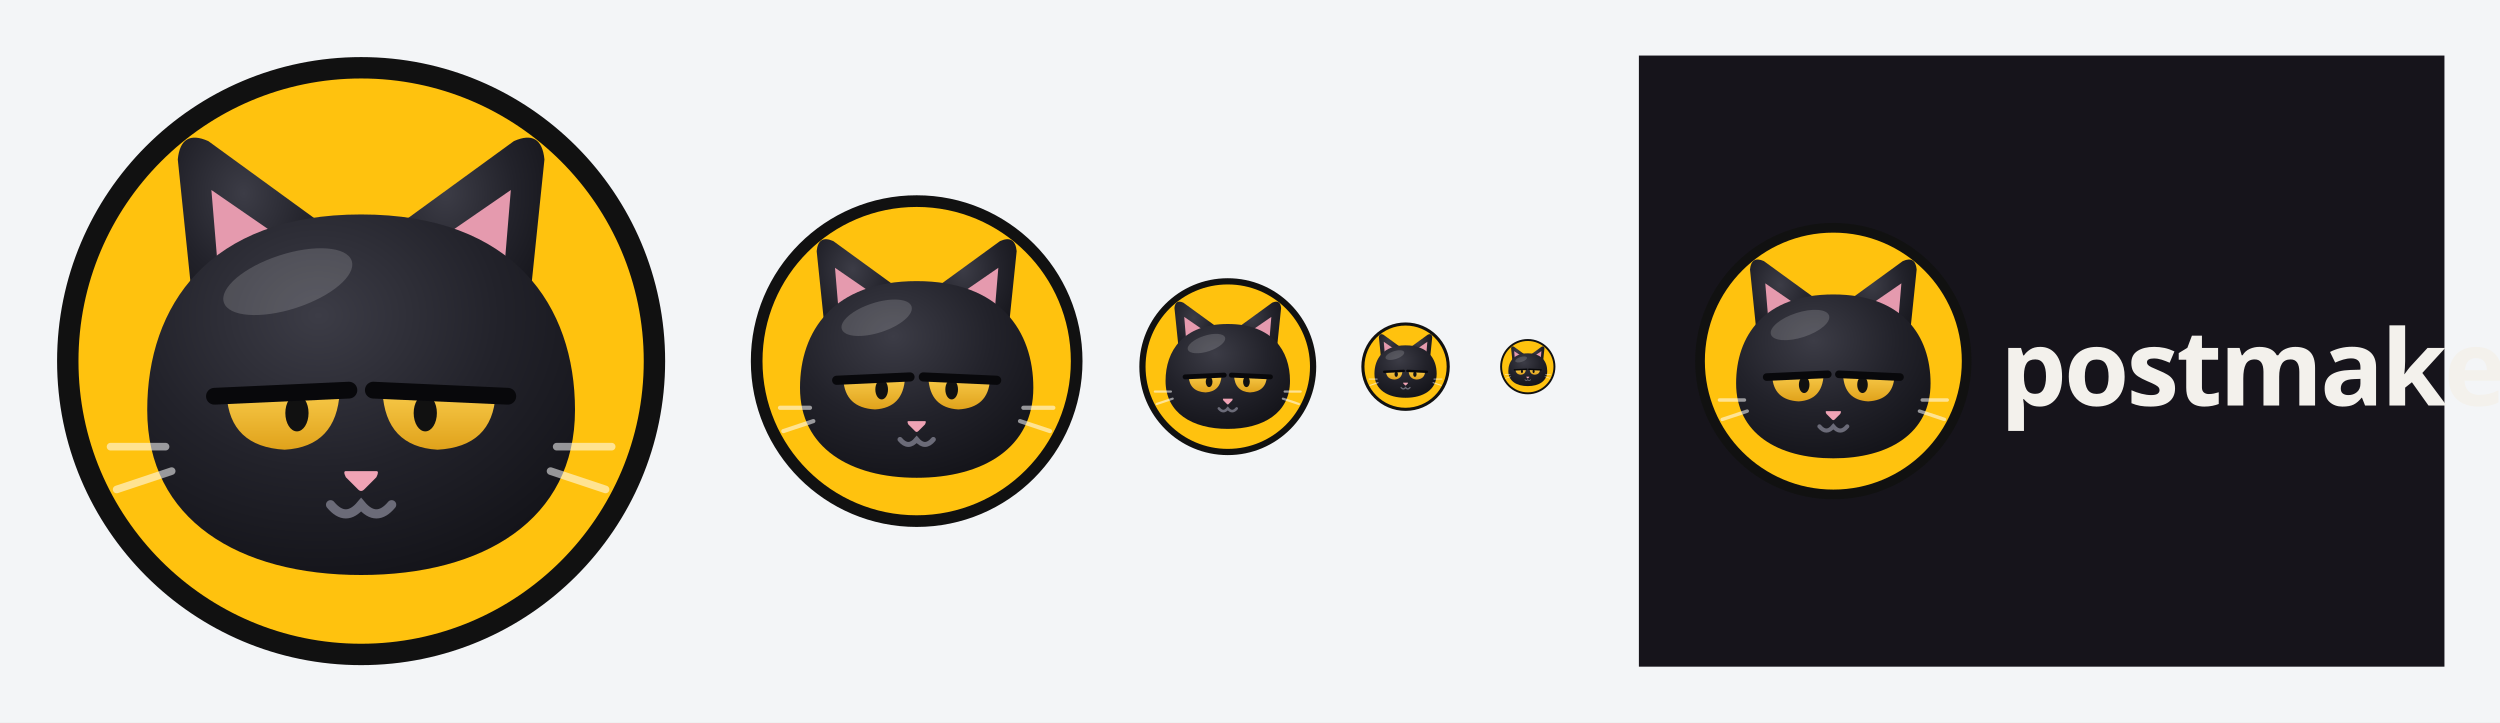
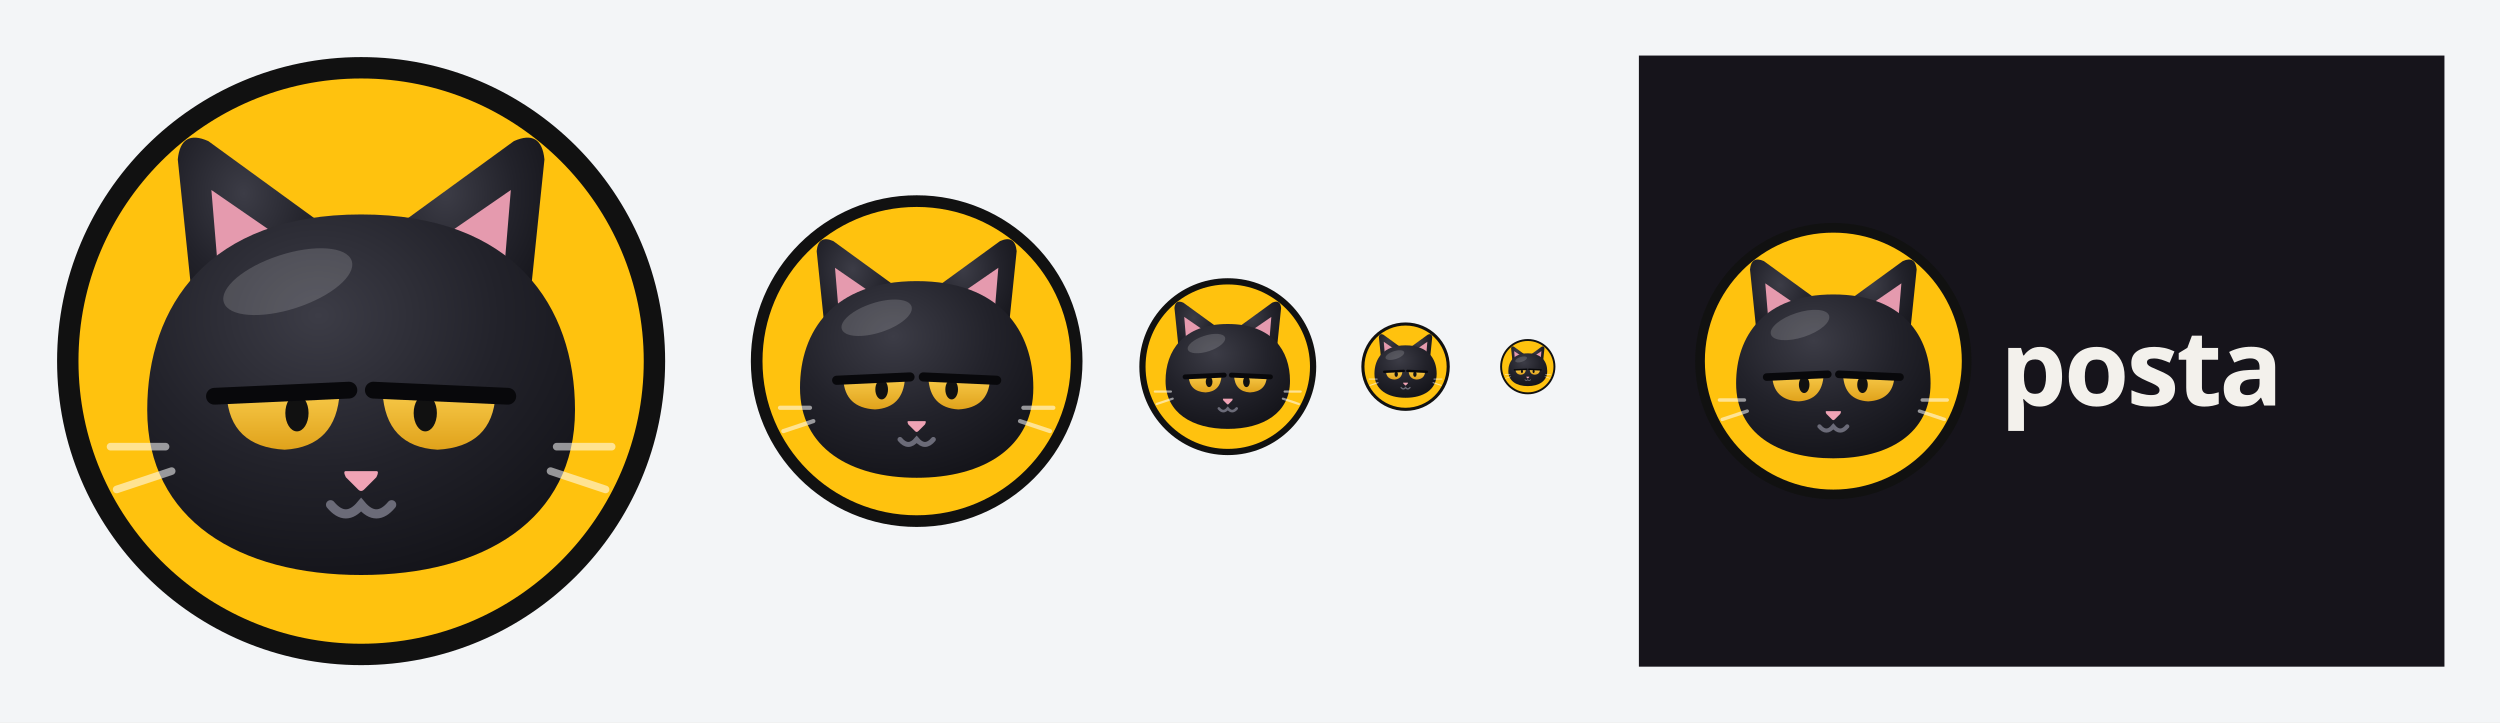
<svg xmlns="http://www.w3.org/2000/svg" viewBox="0 0 900 260" width="1800" height="520">
  <defs>
    <radialGradient id="lg-fur" cx=".4" cy=".28" r=".85">
      <stop offset="0" stop-color="#3C3C46" />
      <stop offset=".5" stop-color="#22222A" />
      <stop offset="1" stop-color="#101015" />
    </radialGradient>
    <linearGradient id="lg-eye" x1="0" y1="0" x2="0" y2="1">
      <stop offset="0" stop-color="#F7C948" />
      <stop offset="1" stop-color="#E0A21B" />
    </linearGradient>
    <symbol id="nk" viewBox="0 0 200 200">
      <circle cx="100" cy="100" r="96" fill="#FFC20E" stroke="#111" stroke-width="7" />
      <path d="M46 92 L40 34 Q41 24 50 28 L94 60 Z" fill="url(#lg-fur)" />
      <path d="M154 92 L160 34 Q159 24 150 28 L106 60 Z" fill="url(#lg-fur)" />
      <path d="M54 80 L51 44 L80 64 Z M146 80 L149 44 L120 64 Z" fill="#E59AAE" />
      <path d="M100 52 C150 52 170 82 170 116 C170 152 140 170 100 170 C60 170 30 152 30 116 C30 82 50 52 100 52 Z" fill="url(#lg-fur)" />
      <ellipse cx="76" cy="74" rx="22" ry="9" fill="#fff" opacity=".16" transform="rotate(-18 76 74)" />
      <path d="M56 111 L93 110 Q92 128 75 129 Q57 128 56 111 Z" fill="url(#lg-eye)" />
      <path d="M107 110 L144 111 Q143 128 125 129 Q108 128 107 110 Z" fill="url(#lg-eye)" />
      <ellipse cx="79" cy="117" rx="3.8" ry="6" fill="#111" />
      <ellipse cx="121" cy="117" rx="3.8" ry="6" fill="#111" />
      <path d="M52 111.5 L96 109.5 M104 109.5 L148 111.5" fill="none" stroke="#08080B" stroke-width="5.5" stroke-linecap="round" />
      <path d="M95 136 h10 q1 0 0 2 l-4 4 q-1 1 -2 0 l-4 -4 q-1 -2 0 -2 Z" fill="#F0A3B5" />
      <path d="M90 147 q5 6 10 0 q5 6 10 0" fill="none" stroke="#6B6B78" stroke-width="3" stroke-linecap="round" />
      <path d="M36 128 H18 M38 136 L20 142 M164 128 H182 M162 136 L180 142" stroke="#fff" stroke-width="2.5" stroke-linecap="round" opacity=".55" />
    </symbol>
  </defs>
  <rect width="900" height="260" fill="#F3F5F7" />
  <use href="#nk" x="20" y="20" width="220" height="220" />
  <use href="#nk" x="270" y="70" width="120" height="120" />
  <use href="#nk" x="410" y="100" width="64" height="64" />
  <use href="#nk" x="490" y="116" width="32" height="32" />
  <use href="#nk" x="540" y="122" width="20" height="20" />
  <rect x="590" y="20" width="290" height="220" fill="#16141B" />
  <use href="#nk" x="610" y="80" width="100" height="100" />
-   <text x="720" y="146" font-family="Rubik, Arial Black, sans-serif" font-weight="900" font-size="38" fill="#F3F1EC" letter-spacing="-1">postmaker</text>
+   <text x="720" y="146" font-family="Rubik, Arial Black, sans-serif" font-weight="900" font-size="38" fill="#F3F1EC" letter-spacing="-1">posta</text>
</svg>
